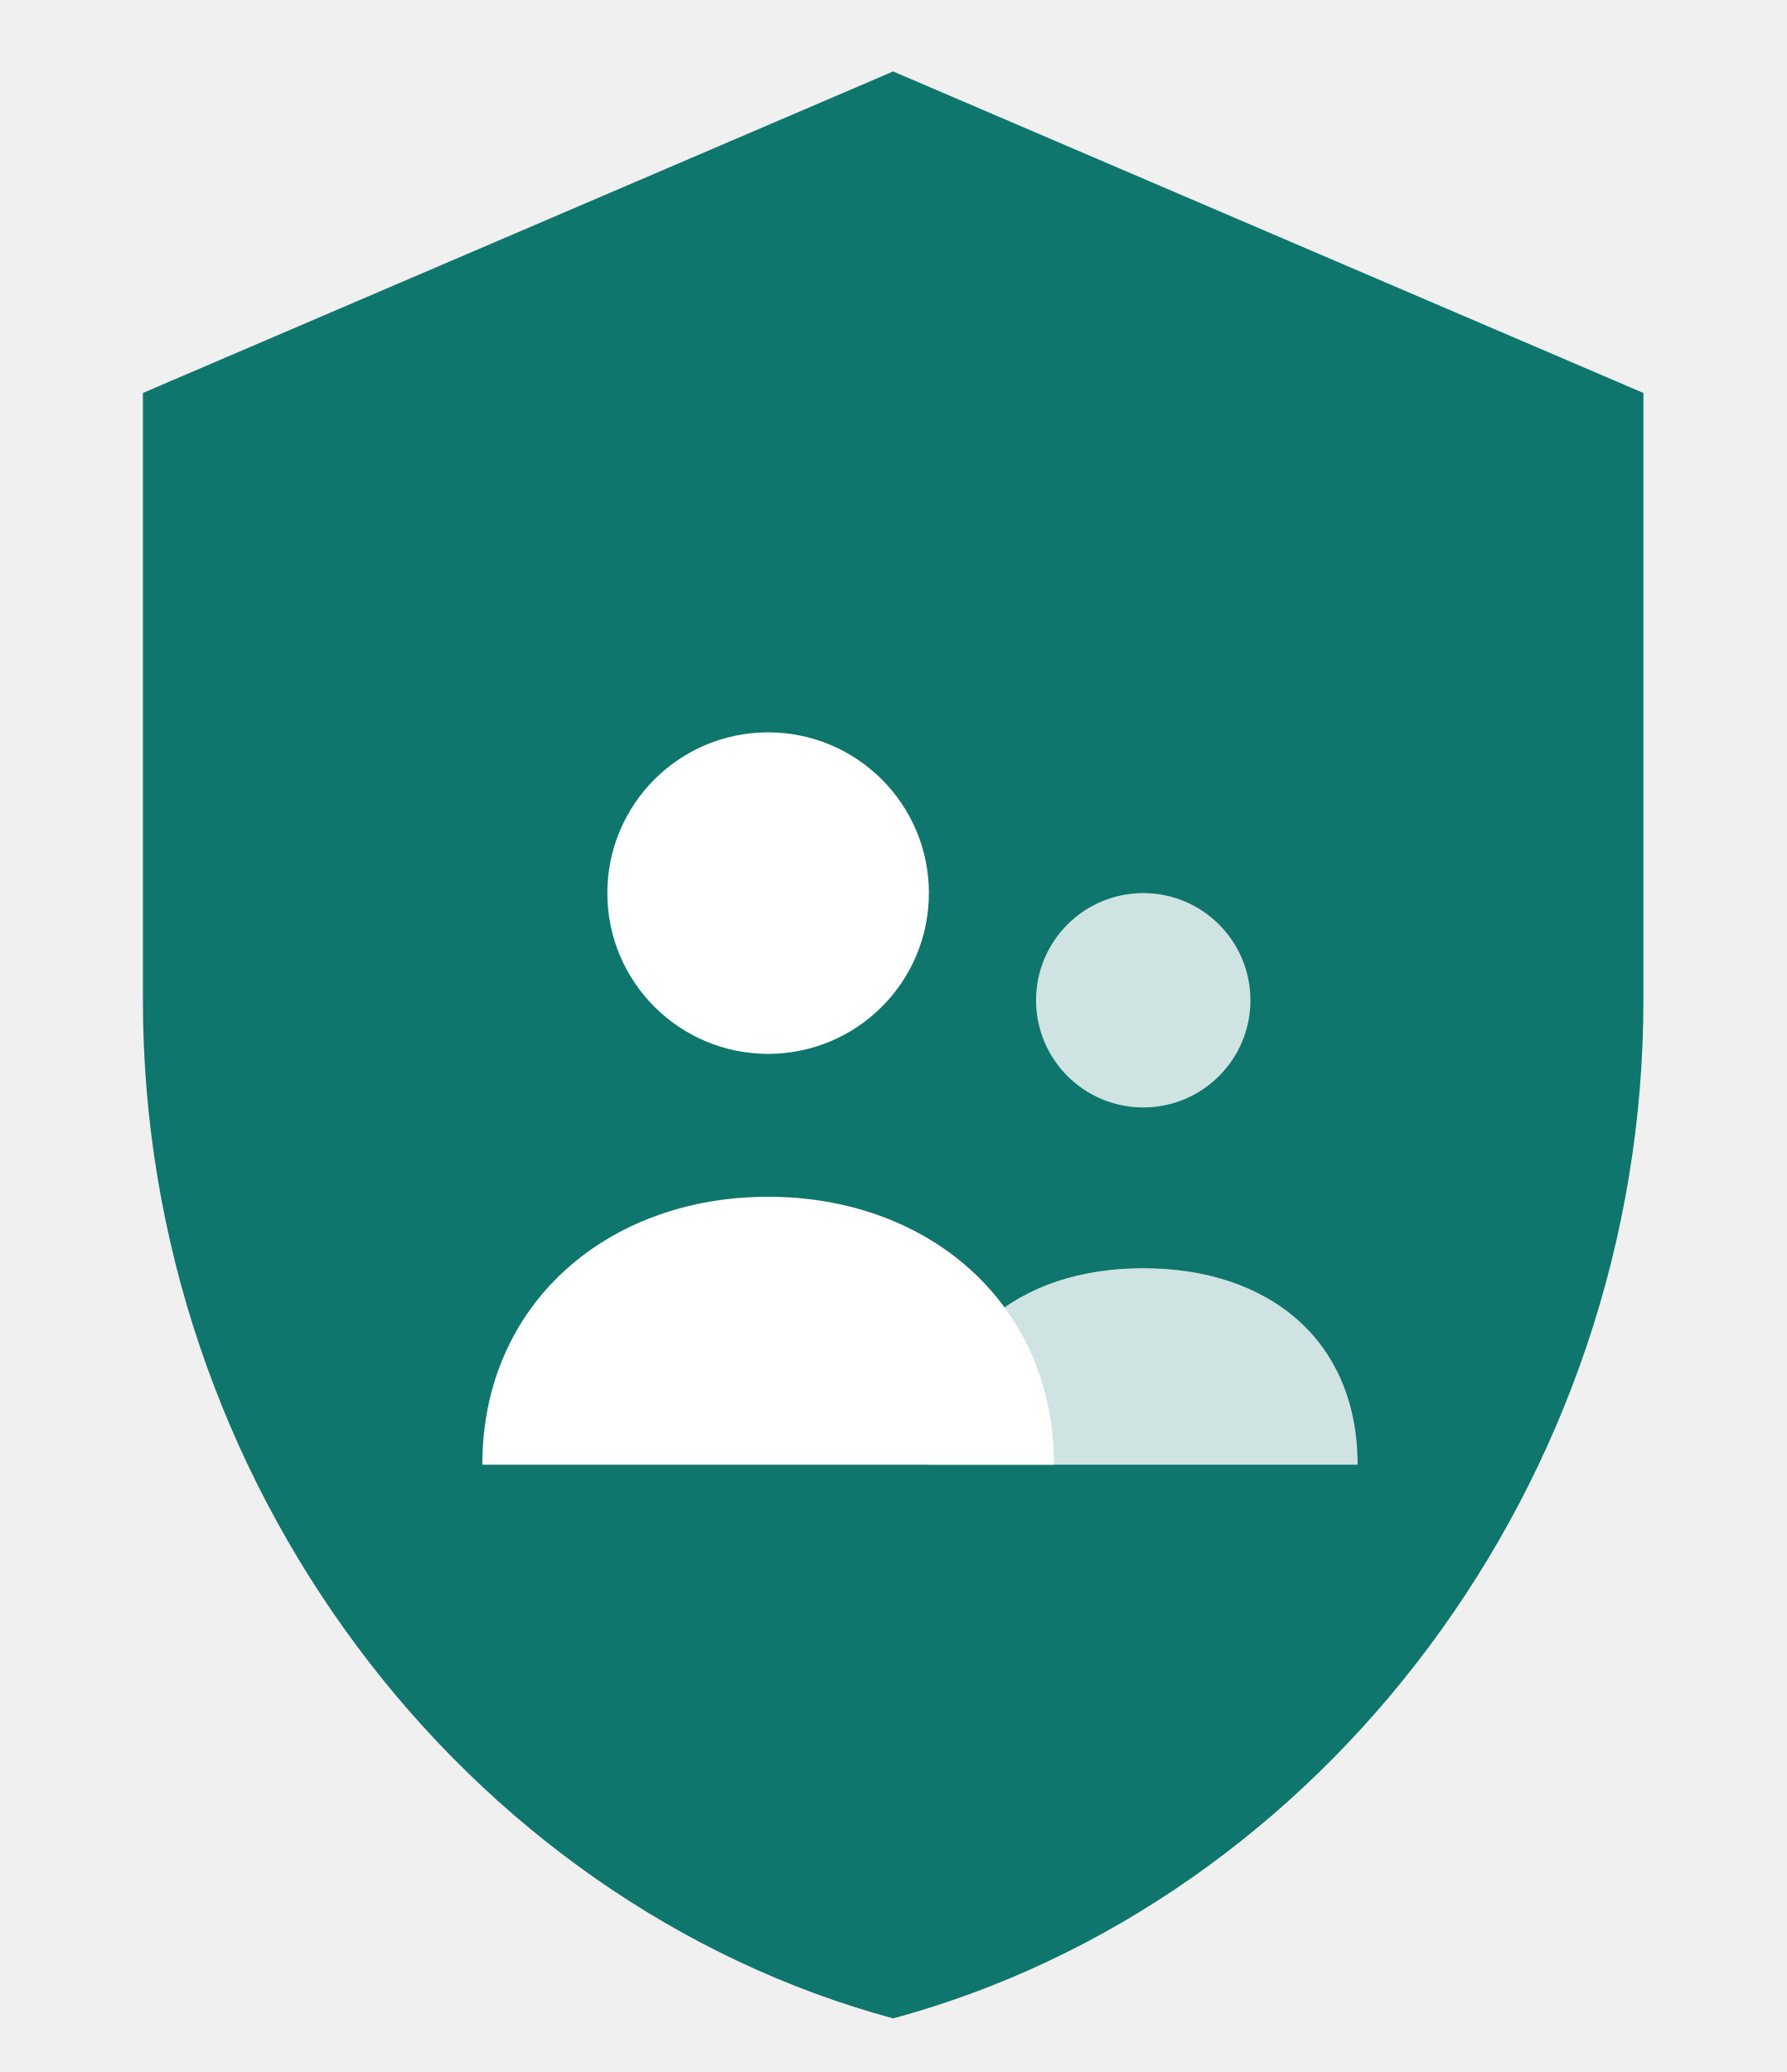
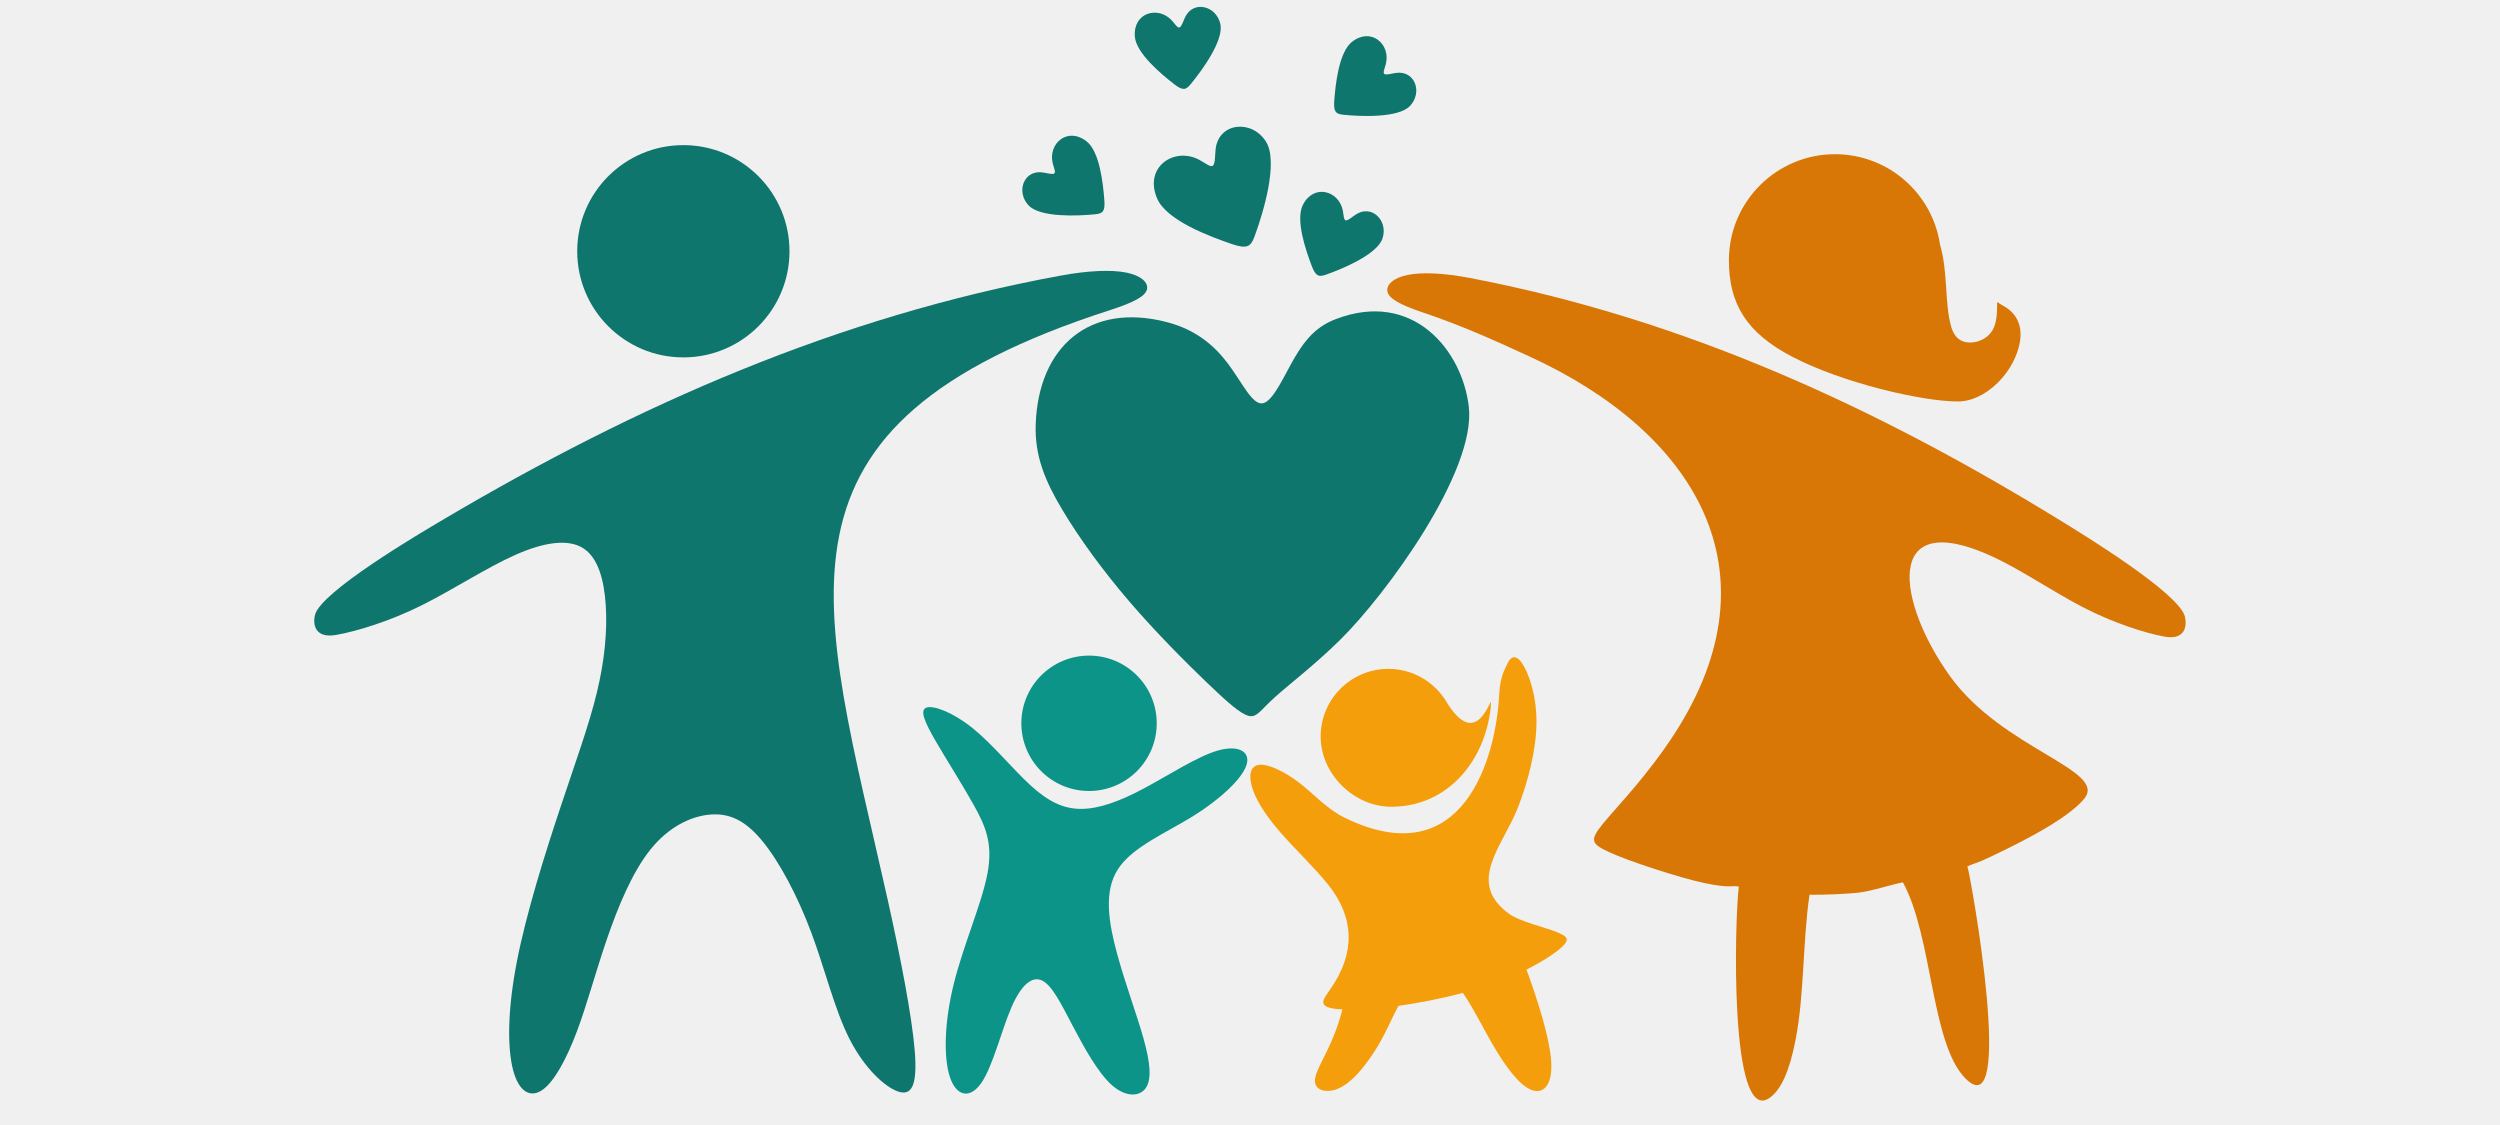
- <svg xmlns="http://www.w3.org/2000/svg" viewBox="0 0 100 116" fill="none" role="img" aria-label="SafePaapa logo placeholder">
-   <path d="M50 4L8 22v34c0 27 18 50.5 42 57 24-6.5 42-30 42-57V22L50 4z" fill="#0f766e" />
-   <circle cx="43" cy="50" r="9" fill="white" />
-   <path d="M27 82c0-9 7-15 16-15s16 6 16 15" fill="white" />
-   <circle cx="64" cy="56" r="6" fill="white" opacity="0.8" />
-   <path d="M52 82c0-7 5-11 12-11s12 4 12 11" fill="white" opacity="0.8" />
+ <svg xmlns="http://www.w3.org/2000/svg" width="2000" zoomAndPan="magnify" viewBox="0 0 1500 900" height="900" preserveAspectRatio="xMidYMid meet" version="1.0">
+   <defs>
+     <g />
+   </defs>
+   <path fill="#0f766e" d="M 296.68 116.094 C 343.559 116.094 381.594 154.105 381.594 201.004 C 381.594 247.895 343.559 285.918 296.68 285.918 C 249.781 285.918 211.77 247.895 211.77 201.004 C 211.77 154.105 249.781 116.094 296.68 116.094 " fill-opacity="1" fill-rule="evenodd" />
+   <path fill="#0d9488" d="M 498.535 592.867 C 507.086 607.625 519.645 627.246 528.996 644.012 C 538.328 660.754 544.441 674.629 540.02 698.504 C 535.598 722.367 520.637 756.215 512.941 787.363 C 505.258 818.527 504.82 846.992 510.109 862.203 C 515.379 877.398 526.391 879.328 535.395 865.879 C 544.41 852.43 551.426 823.582 559.258 805.621 C 567.098 787.668 575.762 780.586 583.727 784.453 C 591.695 788.336 598.973 803.172 608.168 820.703 C 617.383 838.227 628.508 858.445 639.621 868.227 C 650.77 878.02 661.906 877.41 666.723 870.281 C 671.562 863.148 670.074 849.52 664.738 830.52 C 659.41 811.508 650.227 787.129 643.582 762.602 C 636.938 738.094 632.82 713.43 644.234 695.527 C 655.664 677.621 682.617 666.484 704.609 652.809 C 726.609 639.148 743.645 622.98 747.164 612.105 C 750.688 601.25 740.68 595.711 724.262 600.426 C 707.859 605.141 685.023 620.125 665.379 630.605 C 645.727 641.098 629.254 647.078 614.945 647.113 C 600.676 647.137 588.57 641.211 574.422 628.281 C 560.285 615.352 544.094 595.418 528.172 582.578 C 512.266 569.75 496.629 564.02 491.055 566.105 C 485.492 568.191 490.004 578.098 498.535 592.867 Z M 621.23 524.484 C 651.141 524.484 675.387 548.73 675.387 578.641 C 675.387 608.551 651.141 632.797 621.23 632.797 C 591.332 632.797 567.074 608.551 567.074 578.641 C 567.074 548.73 591.332 524.484 621.23 524.484 " fill-opacity="1" fill-rule="evenodd" />
+   <path fill="#f59e0b" d="M 757.613 611.82 C 764.688 611.156 777.074 616.91 788.785 625.742 C 800.508 634.59 811.238 647.191 826.379 654.504 C 921.051 700.176 946.809 605.742 949.336 555.883 C 950.102 540.594 953.973 535.531 955.969 530.883 C 957.957 526.246 961.926 522.711 967.242 530 C 972.555 537.301 979.18 555.441 979.18 577.332 C 979.18 599.219 972.555 624.863 964.59 645.434 C 952.406 676.953 922.312 705.758 957.414 731.156 C 965.82 737.238 987.492 742.324 995.121 745.531 C 1002.758 748.734 1006.957 750.73 999.43 757.691 C 994.5 762.262 984.516 768.984 971.191 775.664 C 980.52 801.164 989.523 830 990.898 848.211 C 992.457 868.555 984.492 875.629 974.98 871.871 C 965.469 868.113 954.414 853.516 943.355 834.266 C 935.73 820.988 928.102 805.496 920.305 794.336 C 902.535 799.043 884.203 802.527 868.848 804.684 L 868.734 804.707 C 864.629 812.332 861.051 820.625 856.898 828.523 C 850.039 841.578 841.645 853.516 833.895 861.254 C 826.152 868.992 819.09 872.535 812.684 872.75 C 806.262 872.977 800.508 869.875 802.281 861.695 C 804.051 853.516 813.336 840.246 820.195 820.117 C 821.539 816.168 822.793 811.961 823.93 807.57 C 822.316 807.492 820.863 807.367 819.543 807.234 C 810.371 806.242 808.598 804.02 808.598 801.695 C 808.598 799.379 810.371 796.945 814.793 790.535 C 834.176 762.441 833.871 734.09 812.23 707.352 C 800.961 693.414 784.59 677.938 772.867 664.227 C 761.156 650.52 754.082 638.582 751.43 629.074 C 748.777 619.562 750.539 612.488 757.613 611.82 Z M 941.281 574.715 C 942.602 567.855 942.715 564.434 942.77 562.719 C 942.824 561.004 942.824 561.004 940.887 564.875 C 929.434 587.801 917.09 577.863 907.07 561.289 C 897.582 545.617 880.355 535.09 860.68 535.09 C 830.781 535.09 806.523 559.336 806.523 589.246 C 806.523 619.156 833.094 645.398 863.016 645.398 C 904.512 645.398 933.609 614.395 941.281 574.715 " fill-opacity="1" fill-rule="evenodd" />
+   <path fill="#0f766e" d="M 715.609 546.18 C 698.652 529.887 674.789 506.047 653.465 481.195 C 632.141 456.328 613.332 430.469 599.727 407.633 C 586.133 384.785 577.727 364.973 578.562 339.609 C 580.637 277.445 621.559 241.645 683.363 257.656 C 706.043 263.531 720.809 275.629 732.238 290.734 C 743.656 305.852 751.711 323.996 760.105 322.641 C 768.512 321.301 777.246 300.484 786.148 285.363 C 795.047 270.258 804.121 260.836 818.562 255.309 C 880.188 231.672 919.785 279.973 925.055 325.461 C 931.023 377.055 858.883 475.711 822.082 511.914 C 801.086 532.586 780.934 547.691 769.516 558.105 C 758.098 568.52 755.402 574.227 749.027 572.715 C 742.652 571.203 732.578 562.473 715.609 546.18 Z M 689.195 67.23 C 679.246 59.457 658.777 42.633 657.855 29.039 C 656.547 9.836 676.582 4.656 687.348 16.246 C 689.906 19.008 691.883 22.438 693.52 22 C 695.152 21.582 696.461 17.262 697.93 14.09 C 704.461 -0.125 723.031 4.465 726.293 19.234 C 729.18 32.391 711.367 56.691 702.512 67.387 C 698.664 72.047 696.215 72.723 689.195 67.23 Z M 817.398 80.645 C 818.348 68.055 820.965 41.676 831.75 33.348 C 846.992 21.605 862.438 35.379 858.773 50.77 C 857.902 54.445 856.145 57.988 857.406 59.105 C 858.68 60.223 862.992 58.926 866.445 58.371 C 881.902 55.914 888.398 73.898 877.918 84.82 C 868.598 94.523 838.484 93.223 824.664 91.805 C 818.676 91.184 816.746 89.535 817.398 80.645 Z M 633.484 160.254 C 632.535 147.664 629.93 121.297 619.133 112.969 C 603.902 101.211 588.469 115 592.113 130.391 C 592.992 134.055 594.75 137.598 593.477 138.715 C 592.203 139.832 587.902 138.523 584.438 137.98 C 568.992 135.512 562.484 153.508 572.977 164.43 C 582.297 174.129 612.41 172.832 626.219 171.41 C 632.23 170.793 634.148 169.145 633.484 160.254 Z M 799.371 212.715 C 794.891 200.914 786.102 175.926 792.352 163.809 C 801.188 146.703 821 152.66 824.203 168.152 C 824.969 171.84 824.867 175.801 826.504 176.273 C 828.129 176.75 831.48 173.746 834.379 171.785 C 847.32 163.008 860.836 176.555 855.961 190.875 C 851.629 203.625 823.809 215.188 810.676 219.758 C 804.977 221.73 802.539 221.055 799.371 212.715 Z M 735.68 195.297 C 718.676 189.531 683.32 176.578 675.691 158.777 C 664.906 133.625 689.355 117.277 709.234 127.762 C 713.984 130.266 718.238 133.953 720.234 132.59 C 722.219 131.234 721.949 124.848 722.422 119.906 C 724.512 97.762 751.578 95.188 762.883 113.477 C 772.945 129.77 760.469 170.734 753.609 189.262 C 750.629 197.293 747.684 199.371 735.68 195.297 " fill-opacity="1" fill-rule="evenodd" />
+   <path fill="#0f766e" d="M 637.941 248.121 C 351.707 340.398 406.188 478.035 460.152 719.781 C 470.316 765.332 479.613 813.102 481.824 840.957 C 484.035 868.812 479.164 876.777 468.559 873.246 C 457.941 869.703 441.57 854.664 429.633 831.23 C 417.695 807.785 410.172 775.945 399.125 746.309 C 388.07 716.68 373.457 689.266 359.762 672.68 C 346.055 656.094 333.215 650.34 317.973 651.672 C 302.707 652.992 285.016 661.406 270.426 679.527 C 255.828 697.656 244.332 725.527 235.258 752.062 C 226.188 778.598 219.566 803.816 211.387 825.488 C 203.195 847.152 193.469 865.281 183.969 871.914 C 174.445 878.551 165.16 873.688 160.523 856.211 C 155.875 838.746 155.875 808.676 163.402 769.754 C 170.914 730.84 185.945 683.07 198.559 645.25 C 211.16 607.445 221.324 579.578 227.52 553.93 C 233.715 528.285 235.926 504.84 234.605 484.273 C 233.273 463.707 228.41 446.039 216.473 438.512 C 204.527 430.988 185.504 433.637 162.512 443.805 C 139.516 453.98 112.527 471.672 87.324 484.273 C 62.117 496.875 35.355 505.066 18.988 507.934 C 2.625 510.809 -0.023 500.418 1.973 492.012 C 6.383 473.418 86.387 426.395 104.801 415.508 C 259.652 323.973 419.84 253.32 598.578 220.469 C 620.25 216.496 638.82 215.605 650.984 218.043 C 663.145 220.469 668.887 226.223 667.566 231.535 C 666.238 236.84 657.844 241.703 637.941 248.121 " fill-opacity="1" fill-rule="evenodd" />
+   <path fill="#d97706" d="M 1089.859 586.594 C 1068.195 620.203 1043.859 644.98 1032.59 658.688 C 1021.305 672.398 1023.078 675.047 1037.238 681.684 C 1051.387 688.316 1092.805 702.07 1113.527 706.445 C 1134.242 710.812 1134.762 708.172 1141.059 709.223 C 1137.695 736.234 1133.398 900.527 1165.531 878.391 C 1174.734 872.051 1181.641 857.047 1186.582 831.266 C 1193.477 795.32 1192.156 753.516 1197.594 715.789 C 1210.48 715.938 1226.129 715.191 1236.246 714.188 C 1246.367 713.195 1265.031 707.137 1272.34 705.883 C 1296.145 749.434 1294.703 834.582 1322.199 862.605 C 1362.328 903.484 1327.344 704.723 1323.902 692.965 C 1334.867 688.734 1332.285 690.574 1356.102 678.805 C 1379.93 667.039 1406.082 652.496 1417.363 639.012 C 1436.523 616.074 1352.188 599.469 1310.07 541.023 C 1267.953 482.559 1255.336 404.438 1344.086 445.293 C 1366.133 455.445 1392 473.117 1416.168 485.695 C 1440.324 498.273 1465.98 506.434 1481.664 509.297 C 1497.348 512.164 1499.883 501.797 1497.965 493.414 C 1493.746 474.852 1417.07 427.93 1399.402 417.055 C 1250.984 325.711 1097.453 255.207 926.129 222.41 C 905.344 218.438 887.543 217.559 875.898 219.992 C 864.23 222.41 858.727 228.152 860 233.453 C 861.266 238.746 869.32 243.598 888.398 250.004 C 921.23 261.027 948.863 273.855 973.422 285.105 C 1105.652 345.645 1173.891 456.305 1089.859 586.594 Z M 1316.453 321.176 C 1329.77 321.141 1342.891 312.691 1351.824 302.344 C 1360.773 292 1365.543 279.711 1366.336 270.359 C 1367.137 261.027 1363.953 254.609 1360.176 250.445 C 1356.406 246.305 1352.027 244.398 1349.84 242.988 C 1347.652 241.609 1347.652 240.719 1347.652 244.703 C 1347.652 248.684 1347.652 257.52 1344.266 263.723 C 1340.891 269.93 1334.145 273.496 1327.387 273.969 C 1320.641 274.441 1313.883 271.812 1310.891 261.199 C 1305.59 242.242 1308.559 218.188 1302.012 195.637 C 1295.898 154.734 1260.641 123.359 1218.027 123.359 C 1171.137 123.359 1133.117 161.383 1133.117 208.27 C 1133.117 243.09 1147.262 266.219 1183.277 285.129 C 1223.734 306.359 1288.012 321.266 1316.453 321.176 " fill-opacity="1" fill-rule="evenodd" />
</svg>
